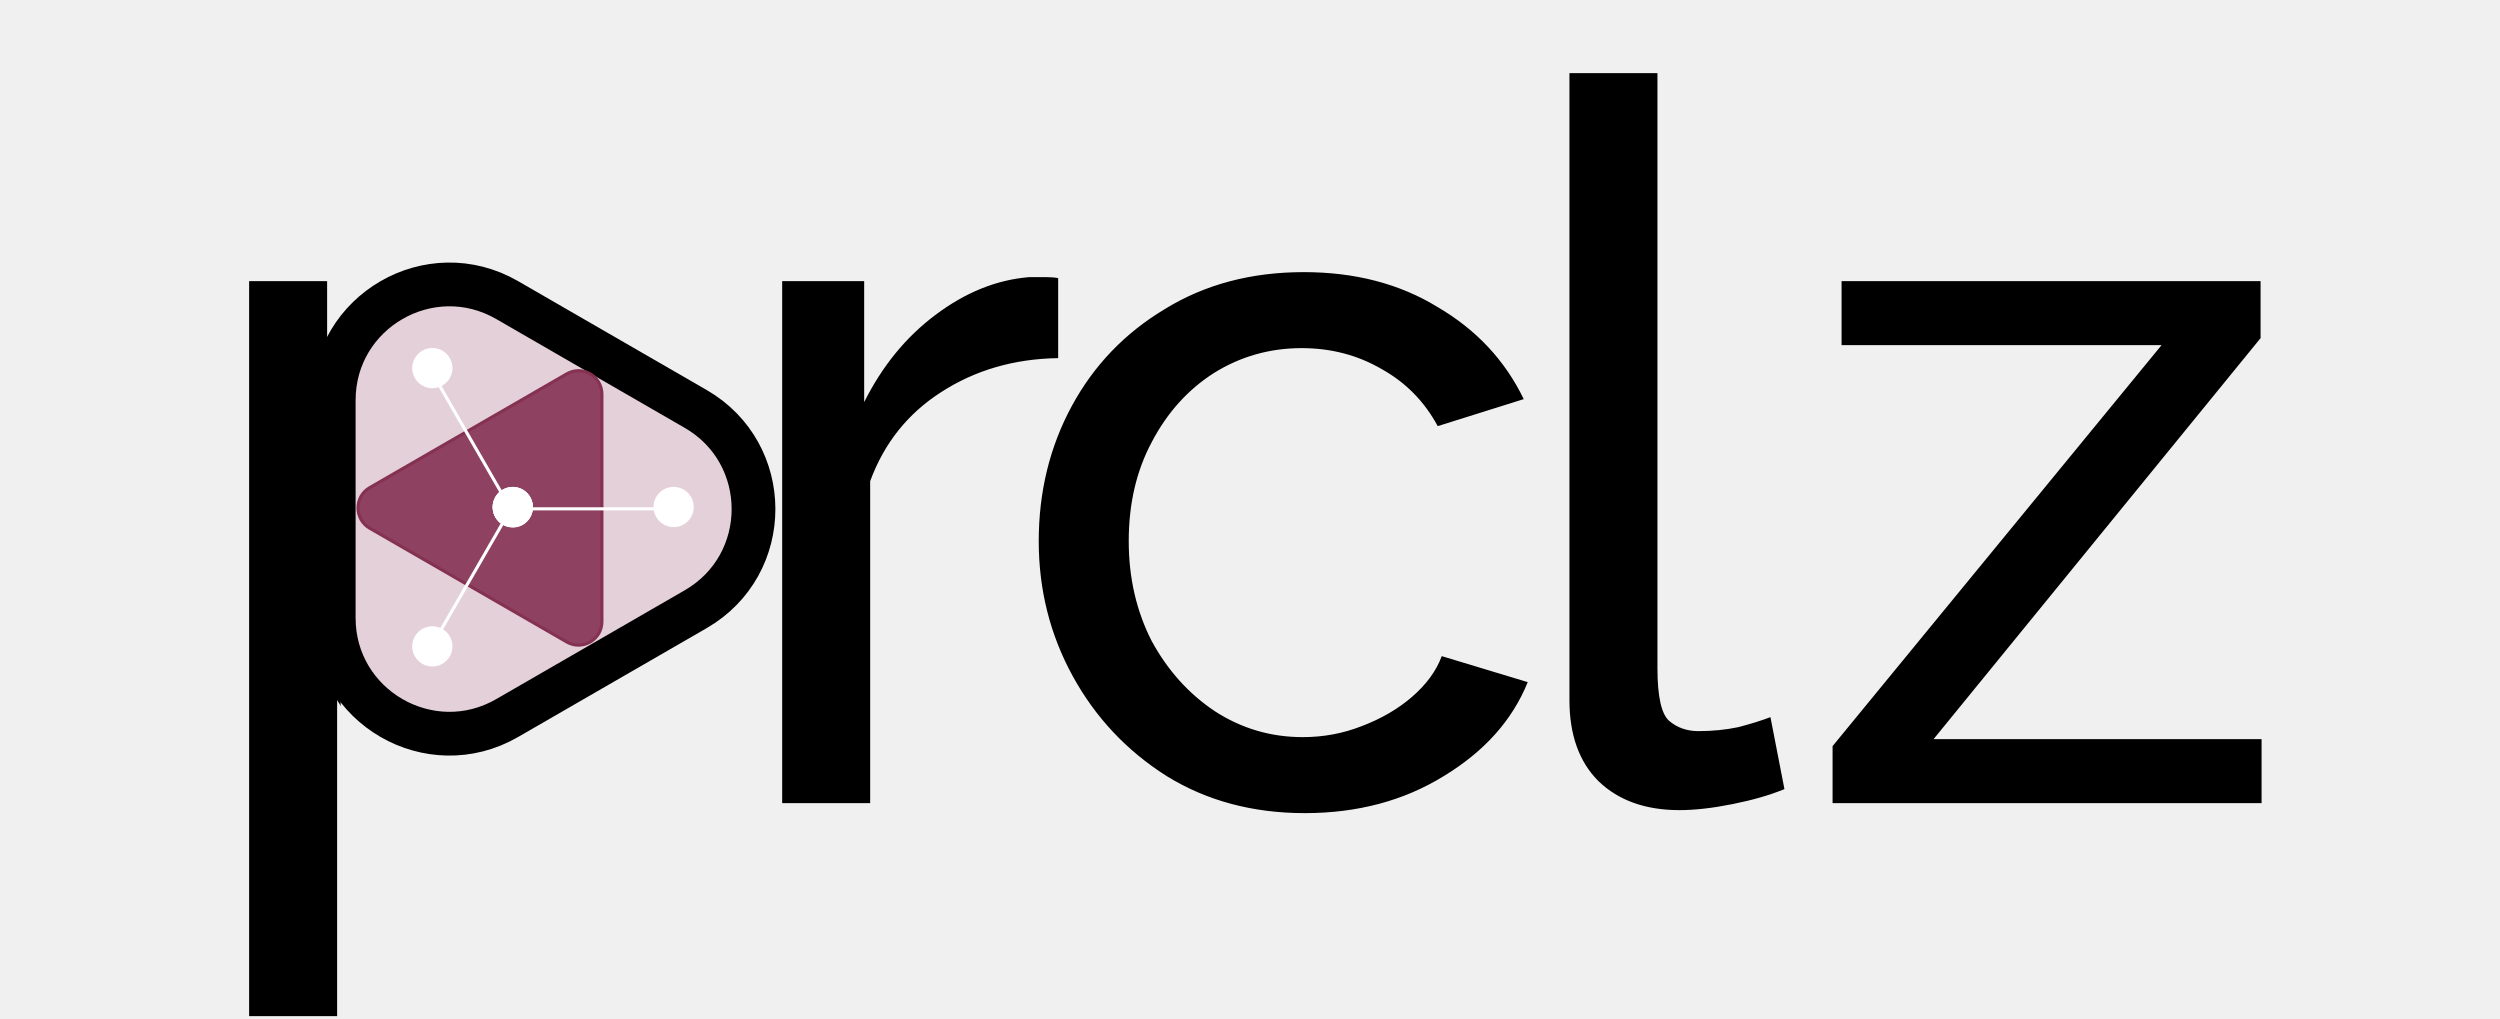
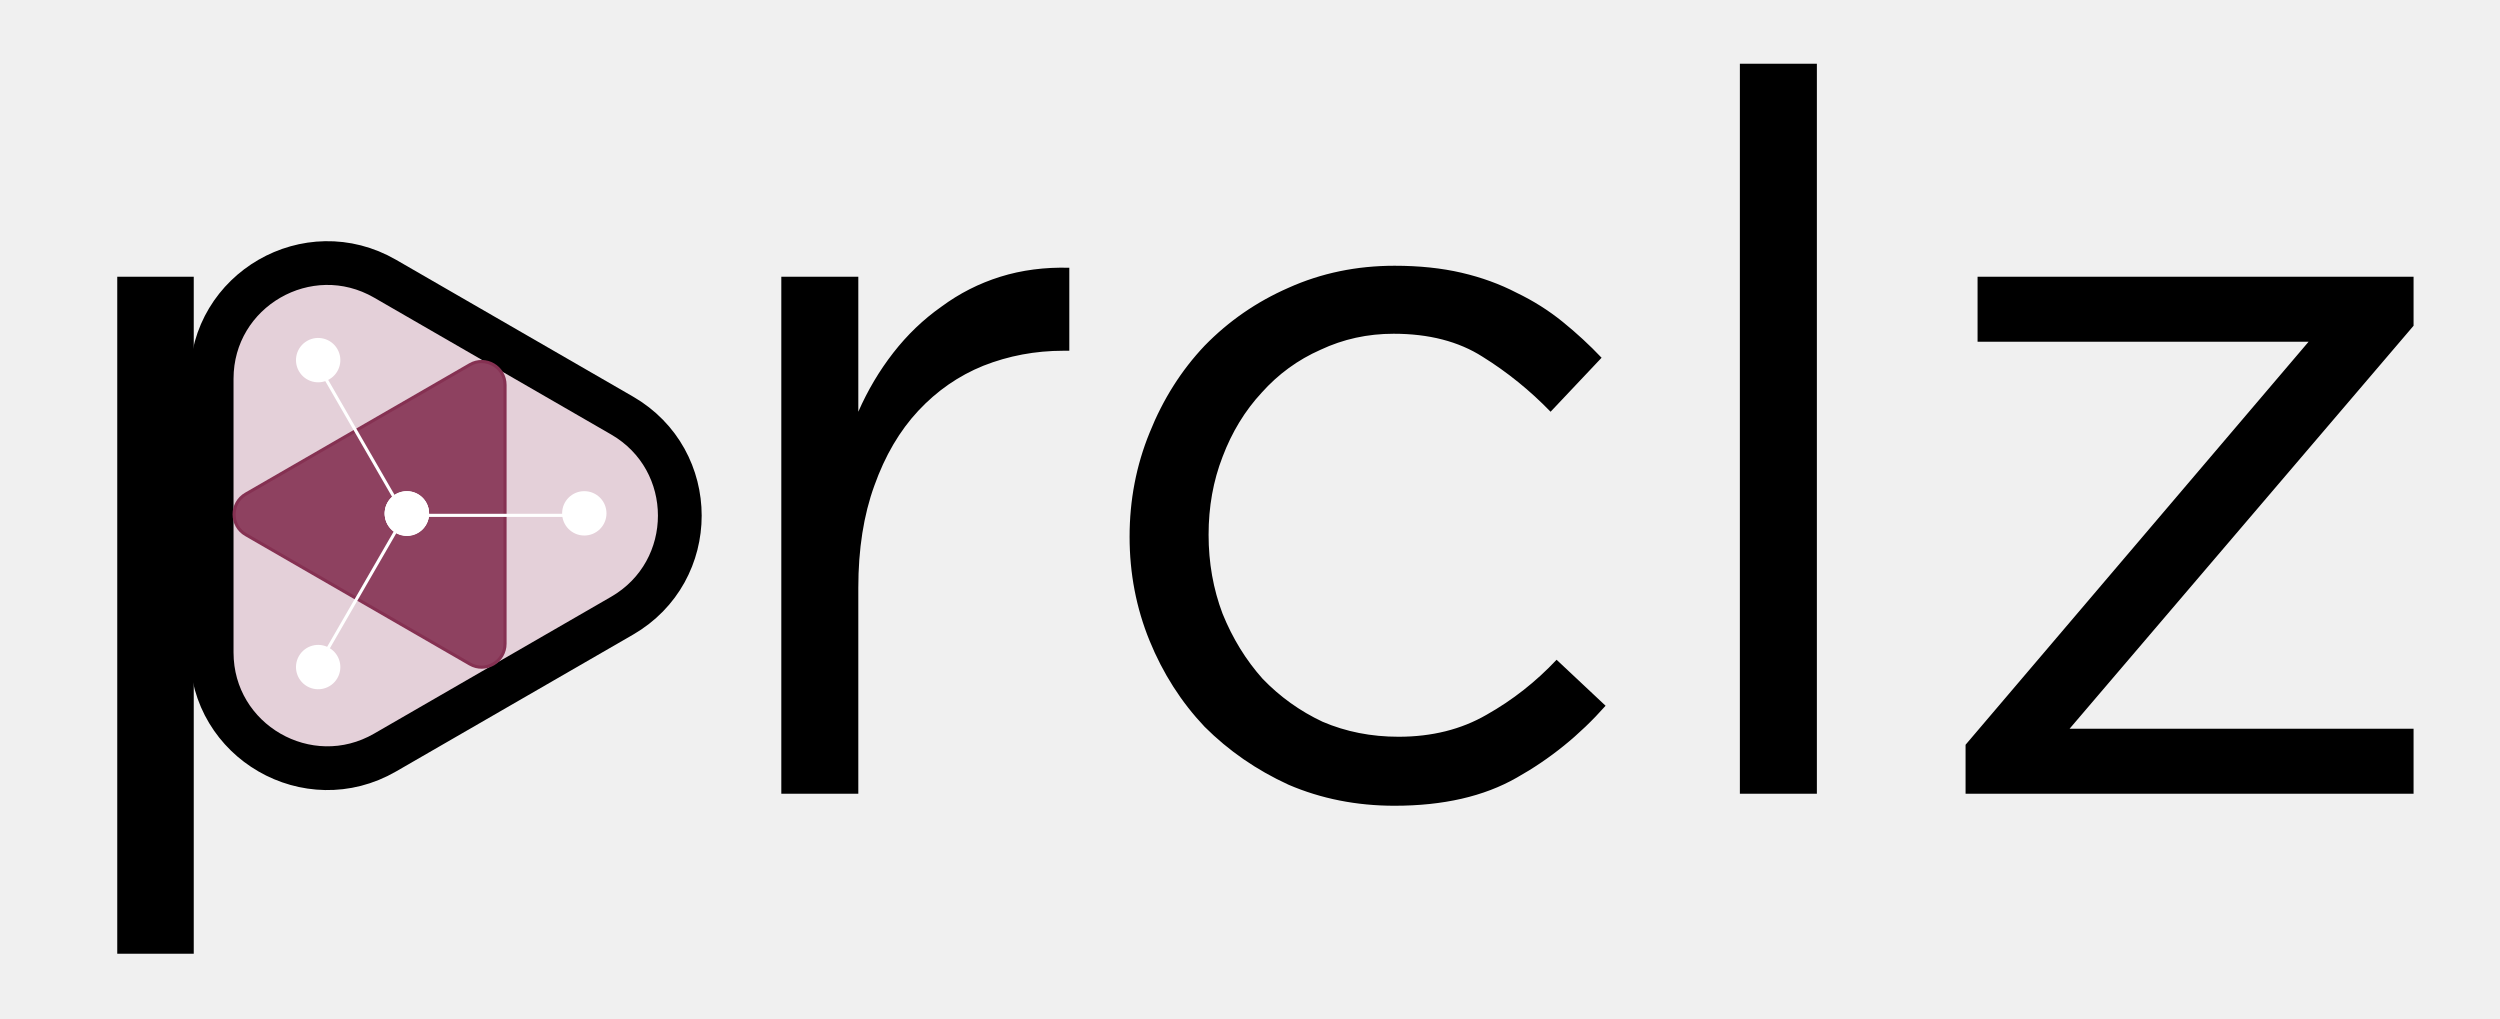
<svg xmlns="http://www.w3.org/2000/svg" width="800" height="326" viewBox="0 0 800 326" fill="none">
-   <mask id="mask0" mask-type="alpha" maskUnits="userSpaceOnUse" x="0" y="0" width="800" height="326">
-     <path fill-rule="evenodd" clip-rule="evenodd" d="M800 0H0V326H109V83H250V326H800V0Z" fill="white" />
-   </mask>
-   <g mask="url(#mask0)">
-     <path d="M169.64 260.2C155.987 260.2 143.827 256.787 133.16 249.96C122.493 243.133 114.067 234.493 107.88 224.04V325.16H79.72V89.96H104.68V121.32C111.293 111.08 119.933 102.867 130.6 96.68C141.267 90.28 152.893 87.08 165.48 87.08C177 87.08 187.56 89.427 197.16 94.12C206.76 98.813 215.08 105.213 222.12 113.32C229.16 121.427 234.6 130.707 238.44 141.16C242.493 151.4 244.52 162.173 244.52 173.48C244.52 189.267 241.32 203.773 234.92 217C228.733 230.227 219.987 240.787 208.68 248.68C197.373 256.36 184.36 260.2 169.64 260.2ZM161 235.88C172.093 235.88 181.693 232.893 189.8 226.92C197.907 220.947 204.2 213.16 208.68 203.56C213.373 193.96 215.72 183.933 215.72 173.48C215.72 162.173 213.16 151.827 208.04 142.44C203.133 133.053 196.307 125.587 187.56 120.04C179.027 114.28 169.32 111.4 158.44 111.4C151.827 111.4 144.787 113.107 137.32 116.52C130.067 119.933 123.667 124.52 118.12 130.28C112.787 135.827 109.373 142.013 107.88 148.84V196.52C112.573 207.613 119.72 217 129.32 224.68C139.133 232.147 149.693 235.88 161 235.88ZM338.615 114.6C324.535 114.813 312.055 118.44 301.175 125.48C290.508 132.307 282.935 141.8 278.455 153.96V257H250.295V89.96H276.535V128.68C282.295 117.16 289.868 107.88 299.255 100.84C308.855 93.587 318.882 89.533 329.335 88.68C331.468 88.68 333.282 88.68 334.775 88.68C336.268 88.68 337.548 88.787 338.615 89V114.6ZM417.515 260.2C400.875 260.2 386.155 256.253 373.355 248.36C360.555 240.253 350.528 229.587 343.275 216.36C336.022 203.133 332.395 188.733 332.395 173.16C332.395 157.373 335.915 142.973 342.955 129.96C349.995 116.947 359.915 106.6 372.715 98.92C385.515 91.027 400.342 87.08 417.195 87.08C433.622 87.08 447.915 90.813 460.075 98.28C472.448 105.533 481.622 115.347 487.595 127.72L460.075 136.36C455.808 128.467 449.835 122.387 442.155 118.12C434.475 113.64 425.942 111.4 416.555 111.4C406.315 111.4 396.928 114.067 388.395 119.4C380.075 124.733 373.462 132.093 368.555 141.48C363.648 150.653 361.195 161.213 361.195 173.16C361.195 184.893 363.648 195.56 368.555 205.16C373.675 214.547 380.395 222.013 388.715 227.56C397.248 233.107 406.635 235.88 416.875 235.88C423.488 235.88 429.782 234.707 435.755 232.36C441.942 230.013 447.275 226.92 451.755 223.08C456.448 219.027 459.648 214.653 461.355 209.96L488.875 218.28C483.968 230.44 475.008 240.467 461.995 248.36C449.195 256.253 434.368 260.2 417.515 260.2ZM502.222 23.4H530.382V213.8C530.382 222.973 531.662 228.627 534.222 230.76C536.782 232.893 539.876 233.96 543.502 233.96C547.982 233.96 552.249 233.533 556.302 232.68C560.356 231.613 563.769 230.547 566.542 229.48L571.022 252.52C566.329 254.44 560.782 256.04 554.382 257.32C547.982 258.6 542.329 259.24 537.422 259.24C526.542 259.24 517.902 256.147 511.502 249.96C505.316 243.773 502.222 235.133 502.222 224.04V23.4ZM586.425 238.76L691.705 110.44H589.305V89.96H723.385V108.2L618.745 236.52H723.705V257H586.425V238.76Z" fill="black" />
+   <g clip-path="url(#clip0)">
+     <mask id="mask0" mask-type="alpha" maskUnits="userSpaceOnUse" x="0" y="0" width="800" height="326">
+       <path fill-rule="evenodd" clip-rule="evenodd" d="M800 0H0V326H62V83H229V326H800V0Z" fill="white" />
+     </mask>
+     <g mask="url(#mask0)">
+       <path d="M204.56 171.12C204.56 157.467 202.32 145.307 197.84 134.64C193.36 123.973 187.387 115.013 179.92 107.76C172.453 100.293 163.92 94.64 154.32 90.8C144.933 86.96 135.333 85.04 125.52 85.04C117.84 85.04 110.8 86.107 104.4 88.24C98.213 90.16 92.56 92.827 87.44 96.24C82.32 99.44 77.627 103.28 73.36 107.76C69.307 112.24 65.573 116.933 62.16 121.84V88.56H37.52V305.2H62.16V222.32C65.36 227.013 68.987 231.493 73.04 235.76C77.307 240.027 82 243.76 87.12 246.96C92.24 250.16 98 252.72 104.4 254.64C110.8 256.56 117.84 257.52 125.52 257.52C135.547 257.52 145.253 255.6 154.64 251.76C164.24 247.707 172.667 242.053 179.92 234.8C187.387 227.333 193.36 218.267 197.84 207.6C202.32 196.933 204.56 184.773 204.56 171.12ZM179.28 171.44C179.28 181.467 177.68 190.533 174.48 198.64C171.493 206.533 167.333 213.253 162 218.8C156.88 224.133 150.693 228.293 143.44 231.28C136.4 234.053 128.933 235.44 121.04 235.44C113.36 235.44 105.893 233.947 98.64 230.96C91.6 227.76 85.2 223.387 79.44 217.84C73.893 212.293 69.413 205.573 66 197.68C62.8 189.573 61.2 180.72 61.2 171.12C61.2 161.52 62.8 152.773 66 144.88C69.413 136.987 73.893 130.267 79.44 124.72C85.2 119.173 91.6 114.907 98.64 111.92C105.893 108.72 113.36 107.12 121.04 107.12C128.933 107.12 136.4 108.613 143.44 111.6C150.48 114.587 156.667 118.96 162 124.72C167.333 130.267 171.493 136.987 174.48 144.88C177.68 152.773 179.28 161.627 179.28 171.44ZM274.66 188.08C274.66 175.707 276.367 164.827 279.78 155.44C283.193 145.84 287.887 137.84 293.86 131.44C299.833 125.04 306.767 120.24 314.66 117.04C322.767 113.84 331.3 112.24 340.26 112.24H342.18V85.68C334.287 85.467 326.927 86.427 320.1 88.56C313.273 90.693 306.98 93.893 301.22 98.16C295.46 102.213 290.34 107.12 285.86 112.88C281.38 118.64 277.647 124.933 274.66 131.76V88.56H250.02V254H274.66V188.08ZM513.788 225.84L498.108 211.12C491.494 218.16 484.028 224.027 475.708 228.72C467.601 233.413 458.214 235.76 447.548 235.76C438.801 235.76 430.694 234.16 423.228 230.96C415.974 227.547 409.574 222.96 404.028 217.2C398.694 211.227 394.428 204.293 391.227 196.4C388.241 188.507 386.748 180.08 386.748 171.12C386.748 162.16 388.241 153.84 391.227 146.16C394.214 138.267 398.374 131.44 403.708 125.68C409.041 119.707 415.334 115.12 422.588 111.92C429.841 108.507 437.628 106.8 445.948 106.8C457.254 106.8 466.748 109.253 474.428 114.16C482.321 119.067 489.574 124.933 496.188 131.76L512.508 114.48C508.668 110.427 504.508 106.587 500.028 102.96C495.548 99.333 490.641 96.24 485.308 93.68C479.974 90.907 474.108 88.773 467.708 87.28C461.308 85.787 454.161 85.04 446.268 85.04C434.108 85.04 422.801 87.387 412.348 92.08C402.108 96.56 393.148 102.747 385.468 110.64C378.001 118.533 372.134 127.813 367.868 138.48C363.601 148.933 361.468 160.027 361.468 171.76C361.468 183.493 363.601 194.587 367.868 205.04C372.134 215.493 378.001 224.667 385.468 232.56C393.148 240.24 402.108 246.427 412.348 251.12C422.801 255.6 434.108 257.84 446.268 257.84C461.841 257.84 474.854 254.853 485.308 248.88C495.974 242.907 505.468 235.227 513.788 225.84ZM581.4 254V20.4H556.76V254H581.4ZM738.743 109.36L628.983 238.32V254H772.343V233.2H662.263L772.343 104.24V88.56H632.823V109.36H738.743Z" fill="black" />
+     </g>
+     <path d="M67.73 121.231L67.73 208.769C67.73 237.251 98.563 255.053 123.23 240.812L199.04 197.043C223.706 182.802 223.706 147.198 199.04 132.957L123.23 89.188C98.564 74.947 67.73 92.749 67.73 121.231Z" fill="#E4D0D9" stroke="black" stroke-width="14" />
+     <path d="M161.61 123.201L161.61 205.99C161.61 211.763 155.36 215.372 150.36 212.485L78.663 171.091C73.663 168.204 73.663 160.987 78.663 158.1L150.36 116.706C155.36 113.819 161.61 117.428 161.61 123.201Z" fill="#8E4160" stroke="#853152" />
+     <path d="M137.288 164.268C137.288 168.189 134.11 171.367 130.189 171.367C126.269 171.367 123.091 168.189 123.091 164.268C123.091 160.348 126.269 157.17 130.189 157.17C134.11 157.17 137.288 160.348 137.288 164.268Z" fill="white" />
+     <path d="M194.074 164.268C194.074 168.189 190.896 171.367 186.976 171.367C183.055 171.367 179.877 168.189 179.877 164.268C179.877 160.348 183.055 157.17 186.976 157.17C190.896 157.17 194.074 160.348 194.074 164.268Z" fill="white" />
+     <path d="M187.621 164.914H130.835" stroke="white" />
+     <path d="M129.544 164.914L101.151 214.092" stroke="white" />
+     <path d="M101.151 115.871L129.544 165.049" stroke="white" />
+     <path d="M105.362 207.317C108.757 209.277 109.921 213.618 107.96 217.013C106 220.408 101.659 221.571 98.264 219.611C94.869 217.651 93.706 213.31 95.666 209.915C97.626 206.52 101.967 205.356 105.362 207.317Z" fill="white" />
+     <path d="M133.755 158.138C137.151 160.098 138.314 164.44 136.354 167.835C134.393 171.23 130.052 172.393 126.657 170.433C123.262 168.473 122.099 164.131 124.059 160.736C126.019 157.341 130.36 156.178 133.755 158.138Z" fill="white" />
+     <path d="M126.657 158.274C130.052 156.314 134.393 157.477 136.354 160.872C138.314 164.267 137.15 168.608 133.755 170.568C130.36 172.529 126.019 171.365 124.059 167.97C122.099 164.575 123.262 160.234 126.657 158.274Z" fill="white" />
+     <path d="M98.264 109.095C101.659 107.135 106 108.299 107.96 111.694C109.921 115.089 108.757 119.43 105.362 121.39C101.967 123.35 97.626 122.187 95.666 118.792C93.706 115.397 94.869 111.056 98.264 109.095Z" fill="white" />
  </g>
-   <path d="M106.793 197.735C106.793 226.218 137.627 244.019 162.293 229.778L222.624 194.946C247.29 180.705 247.29 145.102 222.624 130.86L162.293 96.029C137.627 81.787 106.793 99.589 106.793 128.072L106.793 197.735Z" fill="#E4D0D9" stroke="black" stroke-width="14" />
-   <path d="M192.609 198.935C192.609 204.708 186.359 208.317 181.359 205.43L118.316 169.032C113.316 166.145 113.316 158.928 118.316 156.041L181.359 119.644C186.359 116.757 192.609 120.365 192.609 126.139L192.609 198.935Z" fill="#8E4160" stroke="#853152" />
-   <path d="M170.511 162.24C170.511 165.794 167.629 168.676 164.075 168.676C160.521 168.676 157.639 165.794 157.639 162.24C157.639 158.686 160.521 155.805 164.075 155.805C167.629 155.805 170.511 158.686 170.511 162.24Z" fill="white" />
-   <path d="M221.996 162.24C221.996 165.794 219.114 168.676 215.56 168.676C212.006 168.676 209.125 165.794 209.125 162.24C209.125 158.686 212.006 155.805 215.56 155.805C219.114 155.805 221.996 158.686 221.996 162.24Z" fill="white" />
-   <path d="M216.145 162.825H164.66" stroke="white" />
-   <path d="M163.49 162.825L137.747 207.413" stroke="white" />
-   <path d="M137.747 118.361L163.49 162.948" stroke="white" />
-   <path d="M141.566 201.27C144.644 203.047 145.699 206.983 143.921 210.061C142.144 213.139 138.208 214.194 135.13 212.416C132.052 210.639 130.997 206.703 132.775 203.625C134.552 200.547 138.488 199.492 141.566 201.27Z" fill="white" />
-   <path d="M167.308 156.682C170.386 158.459 171.441 162.395 169.664 165.473C167.887 168.552 163.951 169.606 160.873 167.829C157.795 166.052 156.74 162.116 158.517 159.038C160.294 155.96 164.23 154.905 167.308 156.682Z" fill="white" />
-   <path d="M160.873 156.805C163.951 155.028 167.887 156.083 169.664 159.161C171.441 162.239 170.386 166.175 167.308 167.952C164.23 169.729 160.294 168.675 158.517 165.596C156.74 162.518 157.795 158.582 160.873 156.805Z" fill="white" />
-   <path d="M135.13 112.218C138.208 110.441 142.144 111.495 143.921 114.573C145.698 117.652 144.644 121.588 141.566 123.365C138.488 125.142 134.552 124.087 132.775 121.009C130.997 117.931 132.052 113.995 135.13 112.218Z" fill="white" />
+   <defs>
+     <clipPath id="clip0">
+       <rect width="800" height="326" fill="white" />
+     </clipPath>
+   </defs>
</svg>
